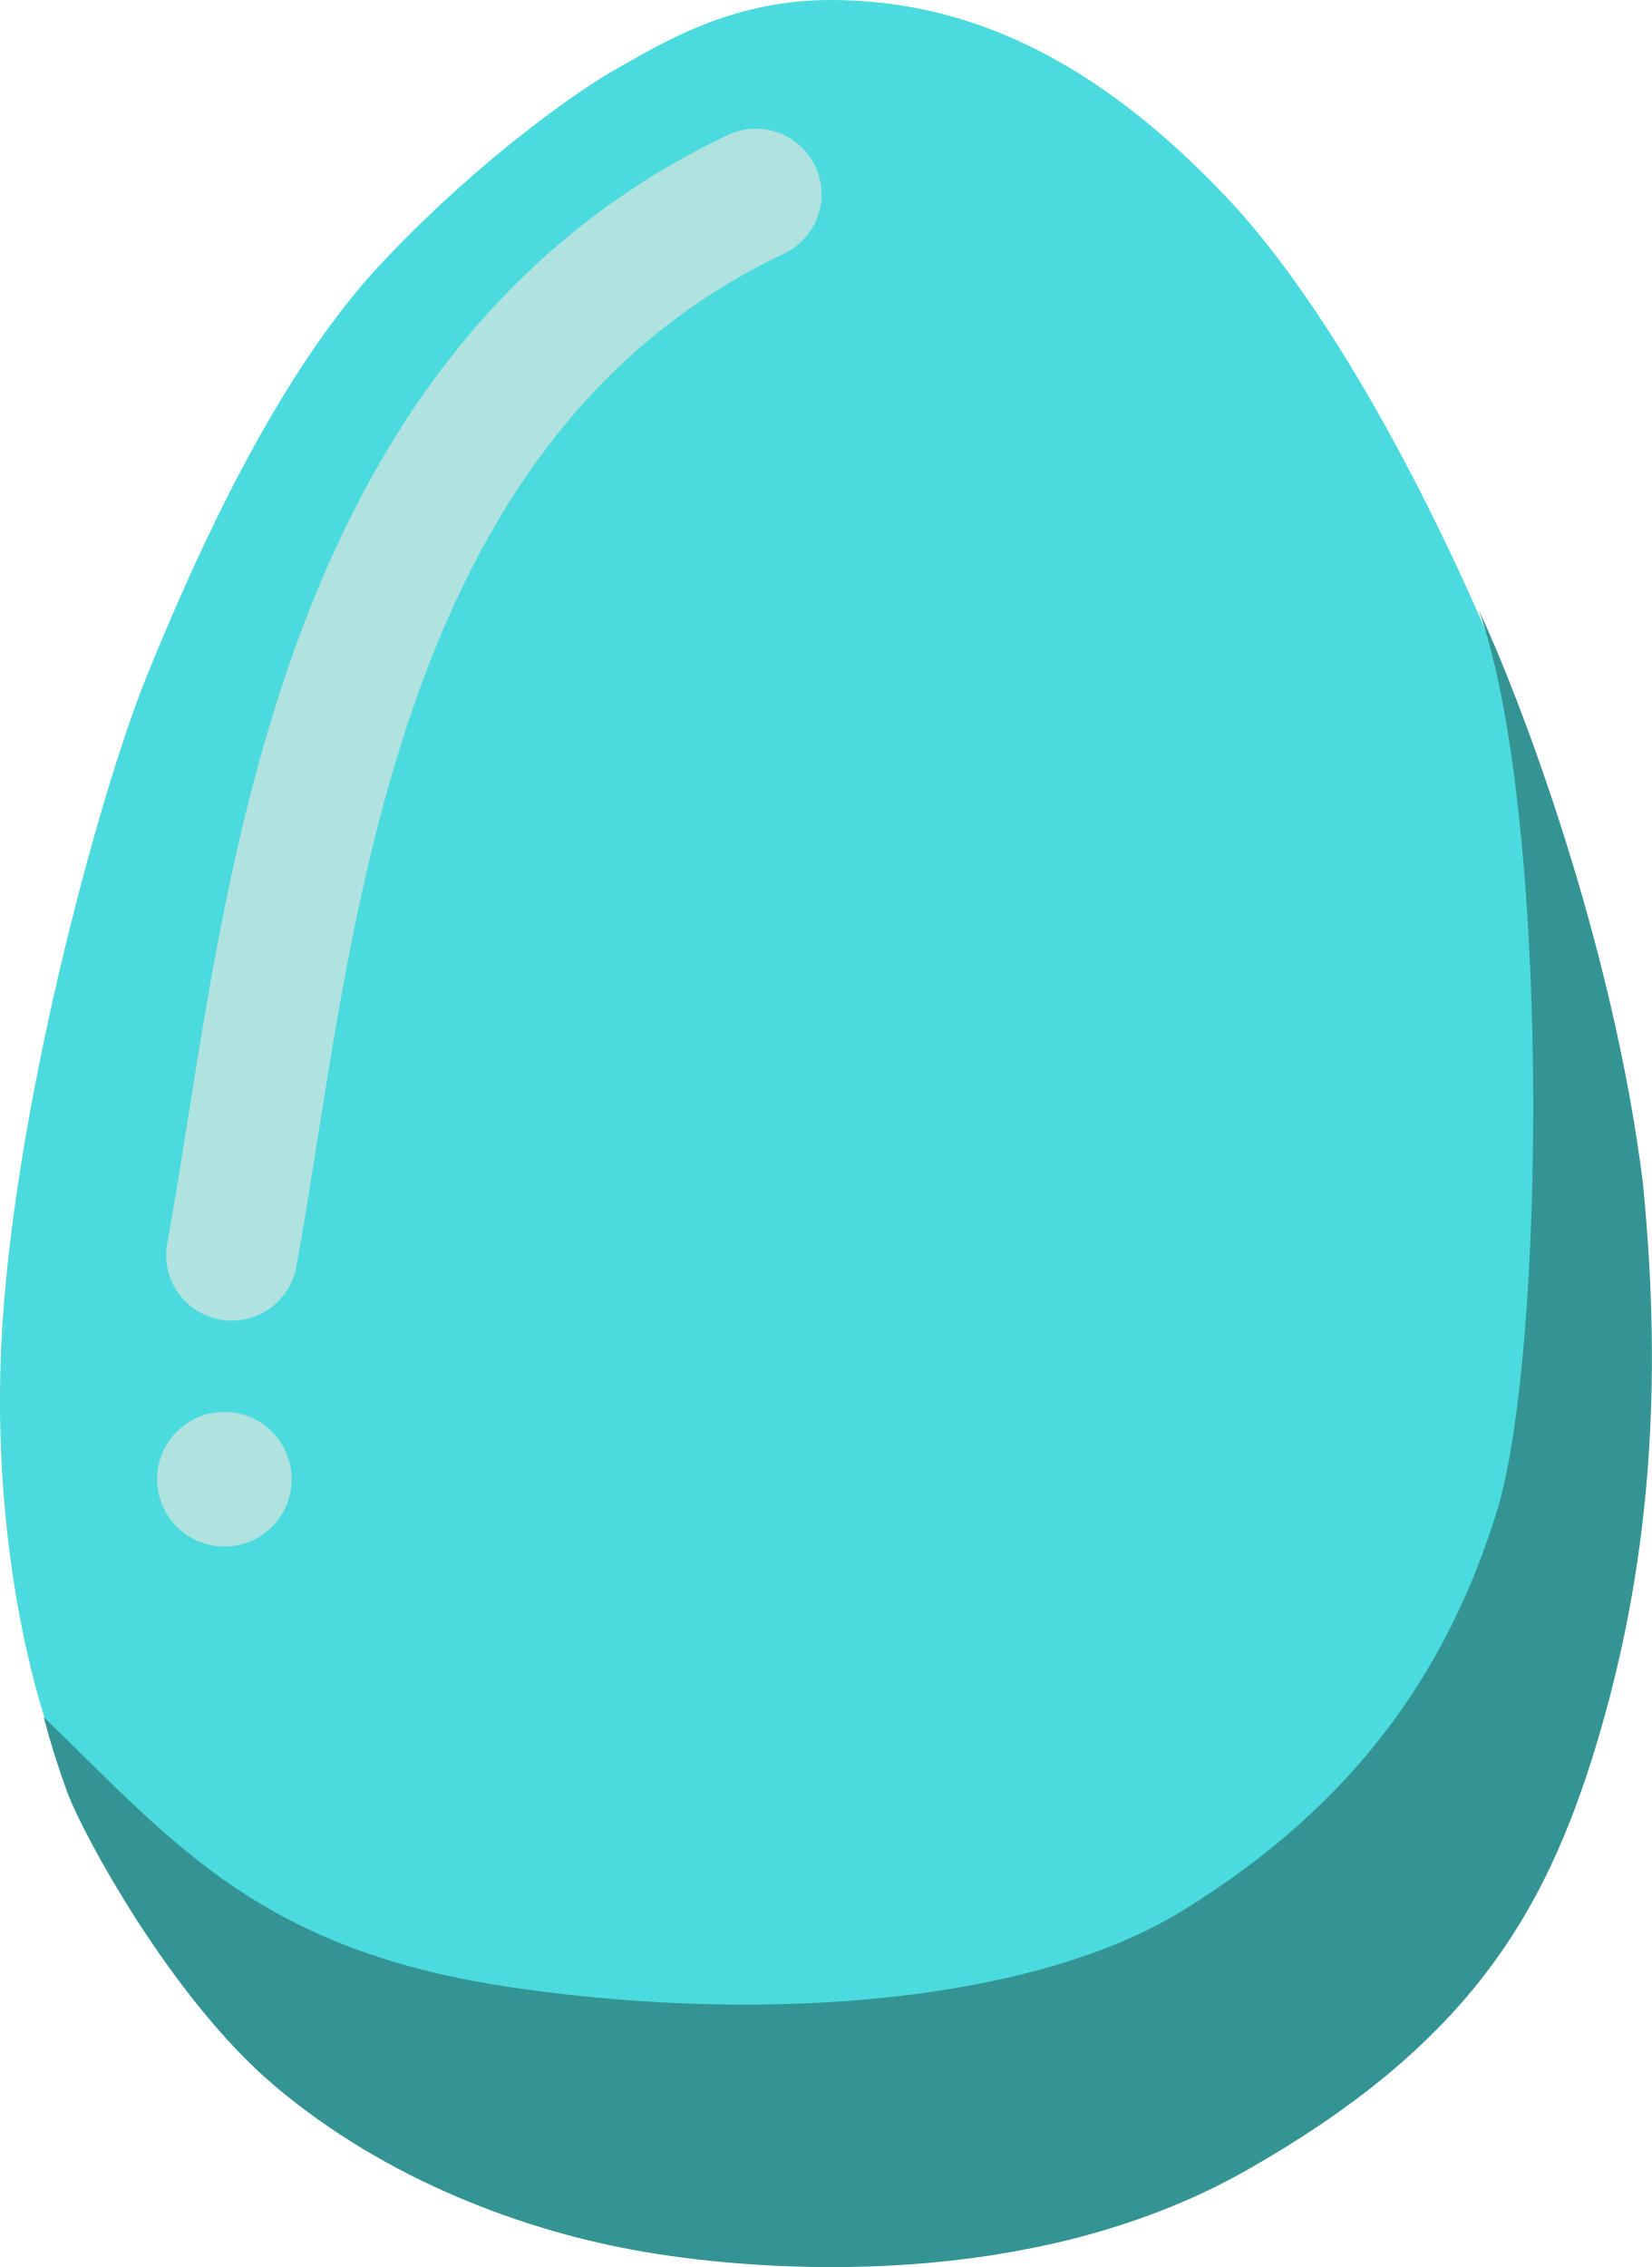
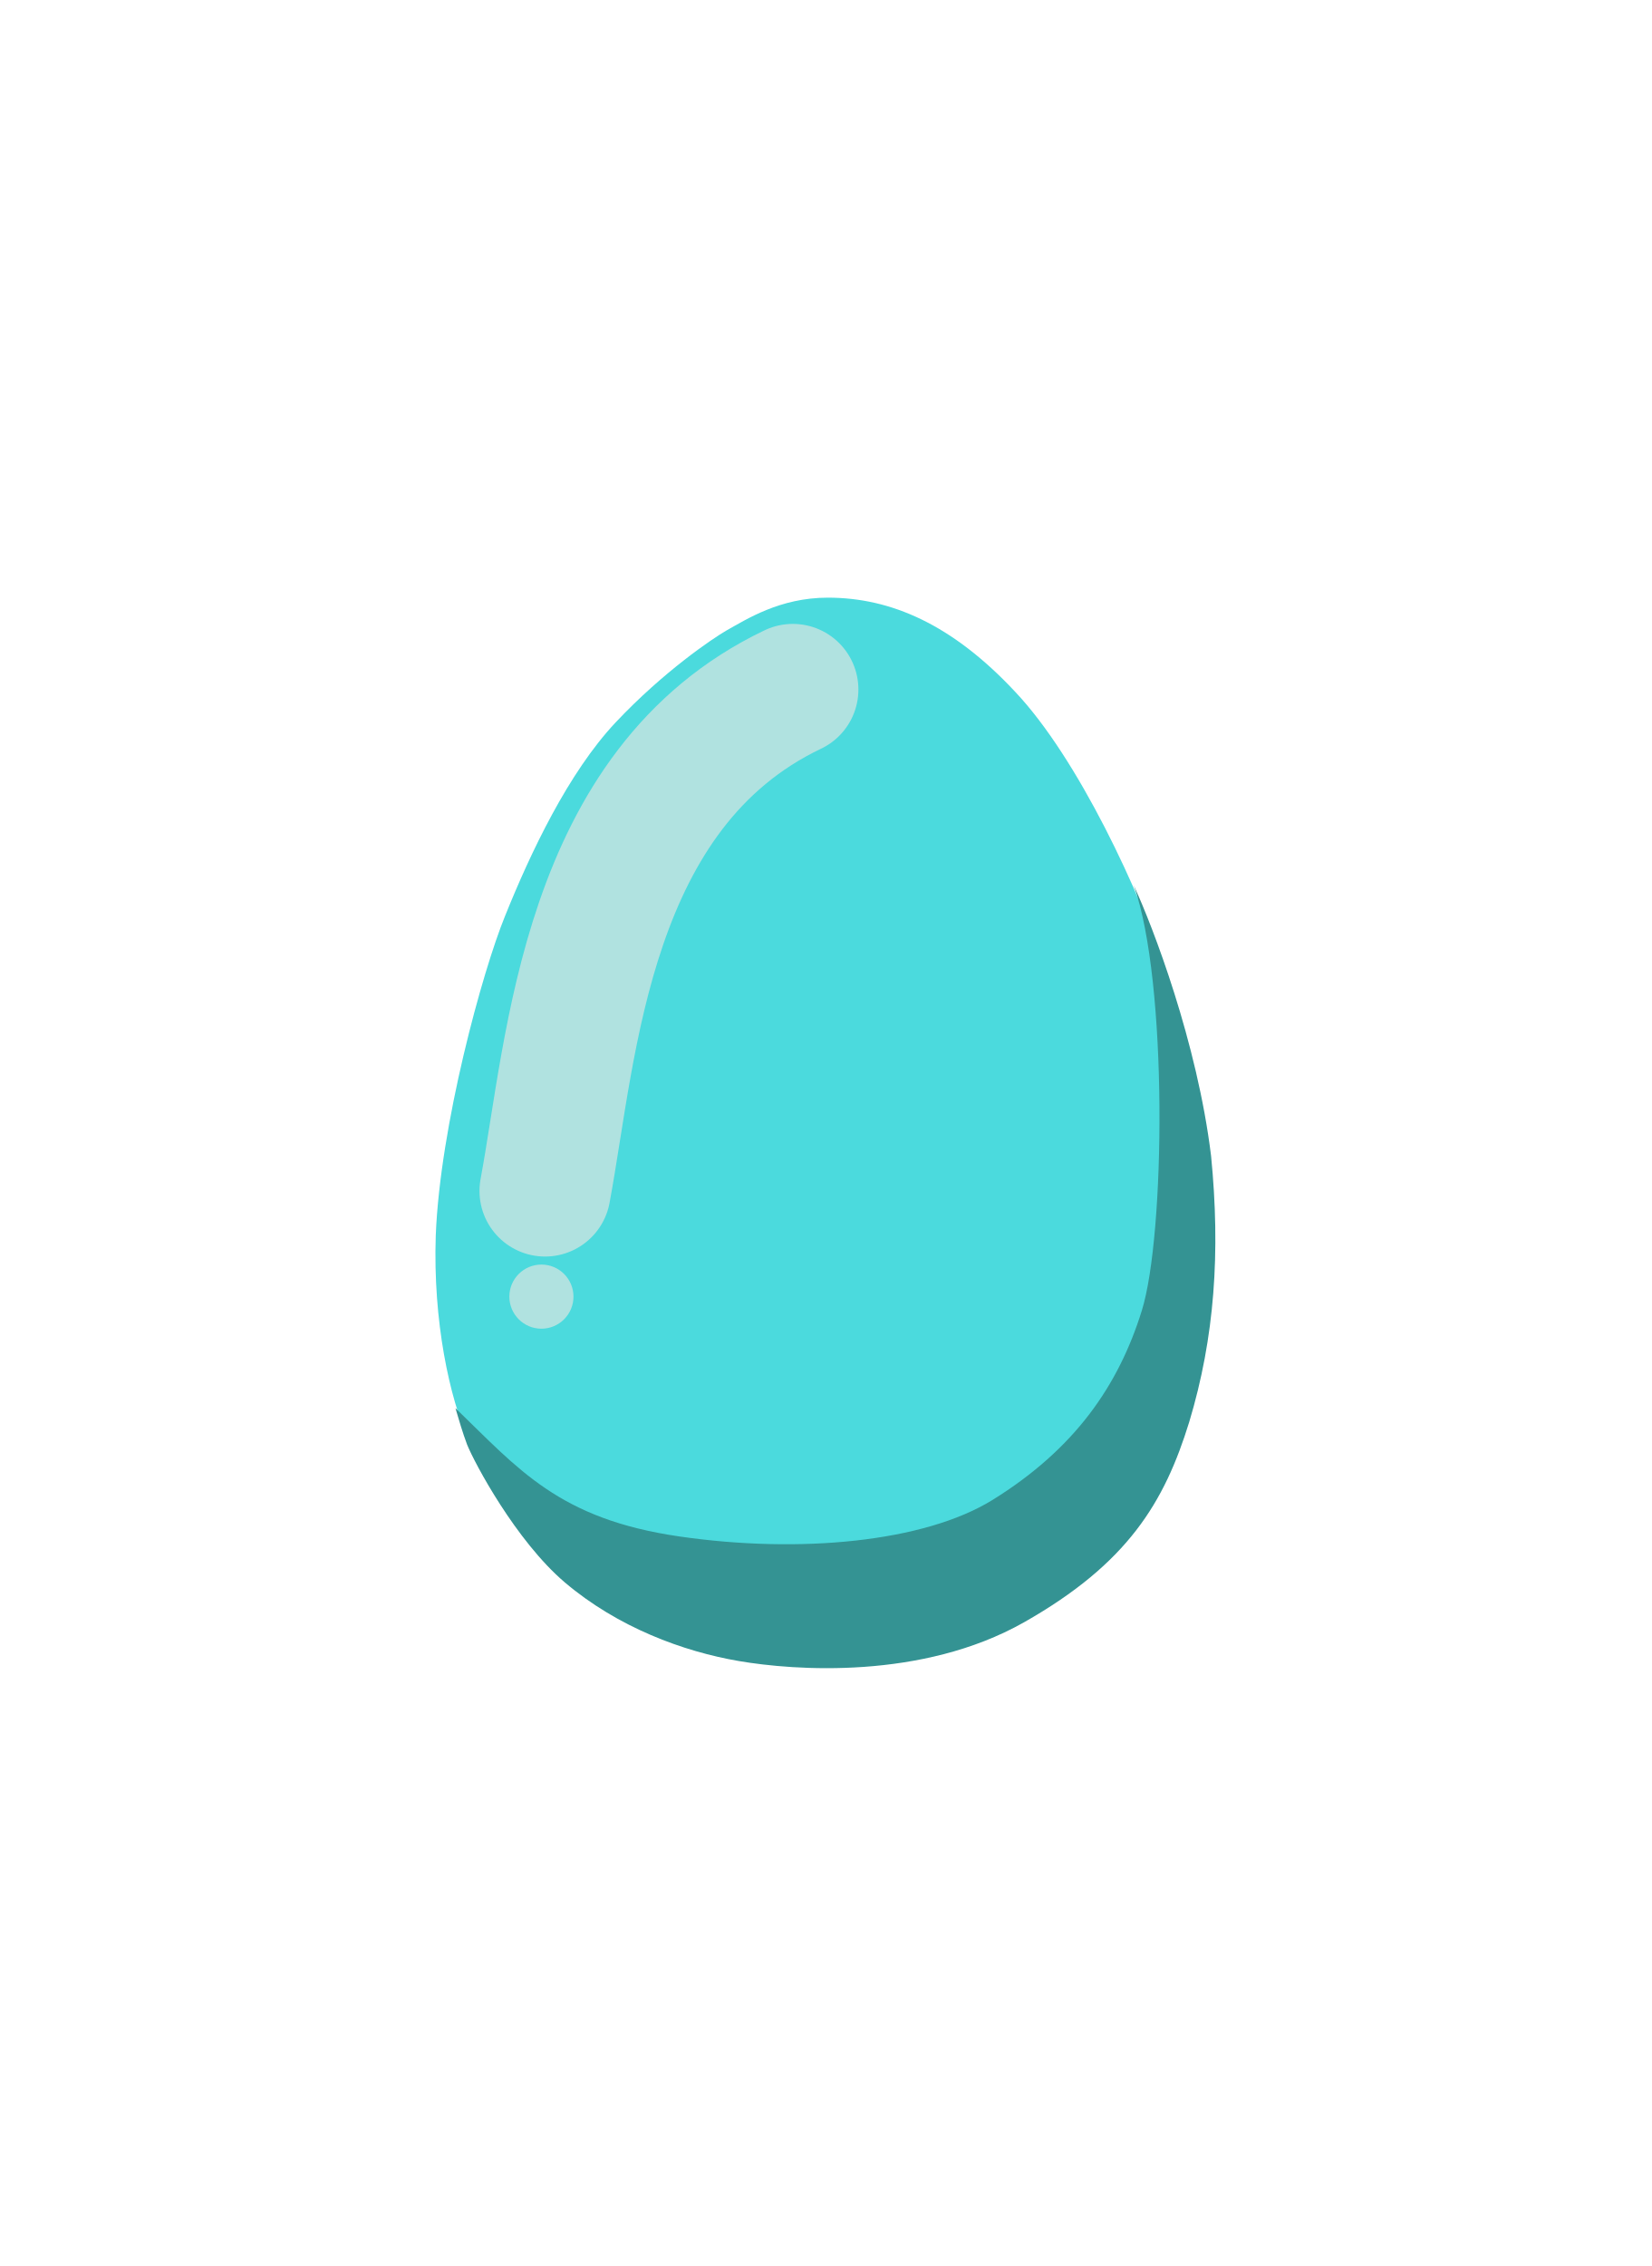
- <svg xmlns="http://www.w3.org/2000/svg" id="Calque_1" data-name="Calque 1" viewBox="0 0 226.61 310.94">
-   <defs>
-     <style>.cls-1{fill:#4bdadd;}.cls-2{fill:#349393;}.cls-3{fill:#b0e2e0;}.cls-4{fill:none;stroke:#b0e2e0;stroke-linecap:round;stroke-miterlimit:10;stroke-width:18px;}</style>
-   </defs>
-   <path class="cls-1" d="M209.34,52.63c18.47,0,36.15,7.77,54.48,27.21S300.19,138.15,308,162s7.5,70.52,6.94,80-20.55,66.08-20.55,66.08l-65.53,30.54-91.62-13.88L105,297.52c-5.55-12.22-10.45-34.39-9.44-59.42,1.28-31.85,13.45-76.63,20-92.73,7.56-18.64,18.46-42,32.21-56.64,14-14.91,28.05-24.36,32.21-26.65C185.64,58.94,195.33,52.63,209.34,52.63Z" transform="translate(-95.43 -52.63)" />
-   <path class="cls-2" d="M298.28,136.28c5.6,11.95,18.36,45.4,22.51,78.57,2.78,28,1,52.77-6.45,77.3-7.1,23.38-17.84,41.12-48,58.2-29.6,16.78-66.64,13.88-82.74,11.11s-35.18-9.76-50.53-22.77c-14.26-12.07-26.31-34.64-28.32-40a110.52,110.52,0,0,1-3.33-10.55c18.32,17.77,30,32.21,65,37.2s71,1.75,91.07-10.55c24-14.71,36.65-33.32,43.31-55S308.14,164.18,298.28,136.28Z" transform="translate(-95.43 -52.63)" />
-   <circle class="cls-3" cx="30.78" cy="202.89" r="9.23" />
-   <path class="cls-4" d="M127.22,224.77c7.77-41.92,11.66-116.89,71.91-145.49" transform="translate(-95.43 -52.63)" />
+ <svg xmlns="http://www.w3.org/2000/svg" version="1.1" id="Calque_1" x="0px" y="0px" viewBox="0 0 226.6 310.9" style="enable-background:new 0 0 226.6 310.9;" xml:space="preserve">
+   <style type="text/css">
+ 	.st0{fill:#4BDADD;}
+ 	.st1{fill:#349393;}
+ 	.st2{fill:#B0E2E0;}
+ 	.st3{fill:none;stroke:#B0E2E0;stroke-width:18;stroke-linecap:round;stroke-miterlimit:10;}
+ </style>
+   <g>
+     <path class="st0" d="M113.6,82c8.7,0,17.1,3.7,25.7,12.9c8.7,9.2,17.2,27.6,20.9,38.8s3.5,33.3,3.3,37.8   c-0.3,4.5-9.7,31.2-9.7,31.2l-31,14.4l-43.3-6.6l-15.2-12.9c-2.6-5.8-4.9-16.3-4.5-28.1c0.6-15.1,6.4-36.2,9.5-43.8   C72.8,117,78,106,84.5,99.1c6.6-7,13.3-11.5,15.2-12.6C102.4,85,107,82,113.6,82z" />
+     <path class="st1" d="M155.6,121.5c2.6,5.6,8.7,21.5,10.6,37.1c1.3,13.2,0.5,24.9-3,36.5c-3.4,11-8.4,19.4-22.7,27.5   c-14,7.9-31.5,6.6-39.1,5.3s-16.6-4.6-23.9-10.8c-6.7-5.7-12.4-16.4-13.4-18.9c-0.6-1.6-1.1-3.3-1.6-5c8.7,8.4,14.2,15.2,30.7,17.6   s33.6,0.8,43-5c11.3-7,17.3-15.7,20.5-26S160.3,134.7,155.6,121.5z" />
+     <circle class="st2" cx="74.3" cy="177.9" r="4.4" />
+     <path class="st3" d="M74.8,163.4c3.7-19.8,5.5-55.2,34-68.8" />
+   </g>
</svg>
